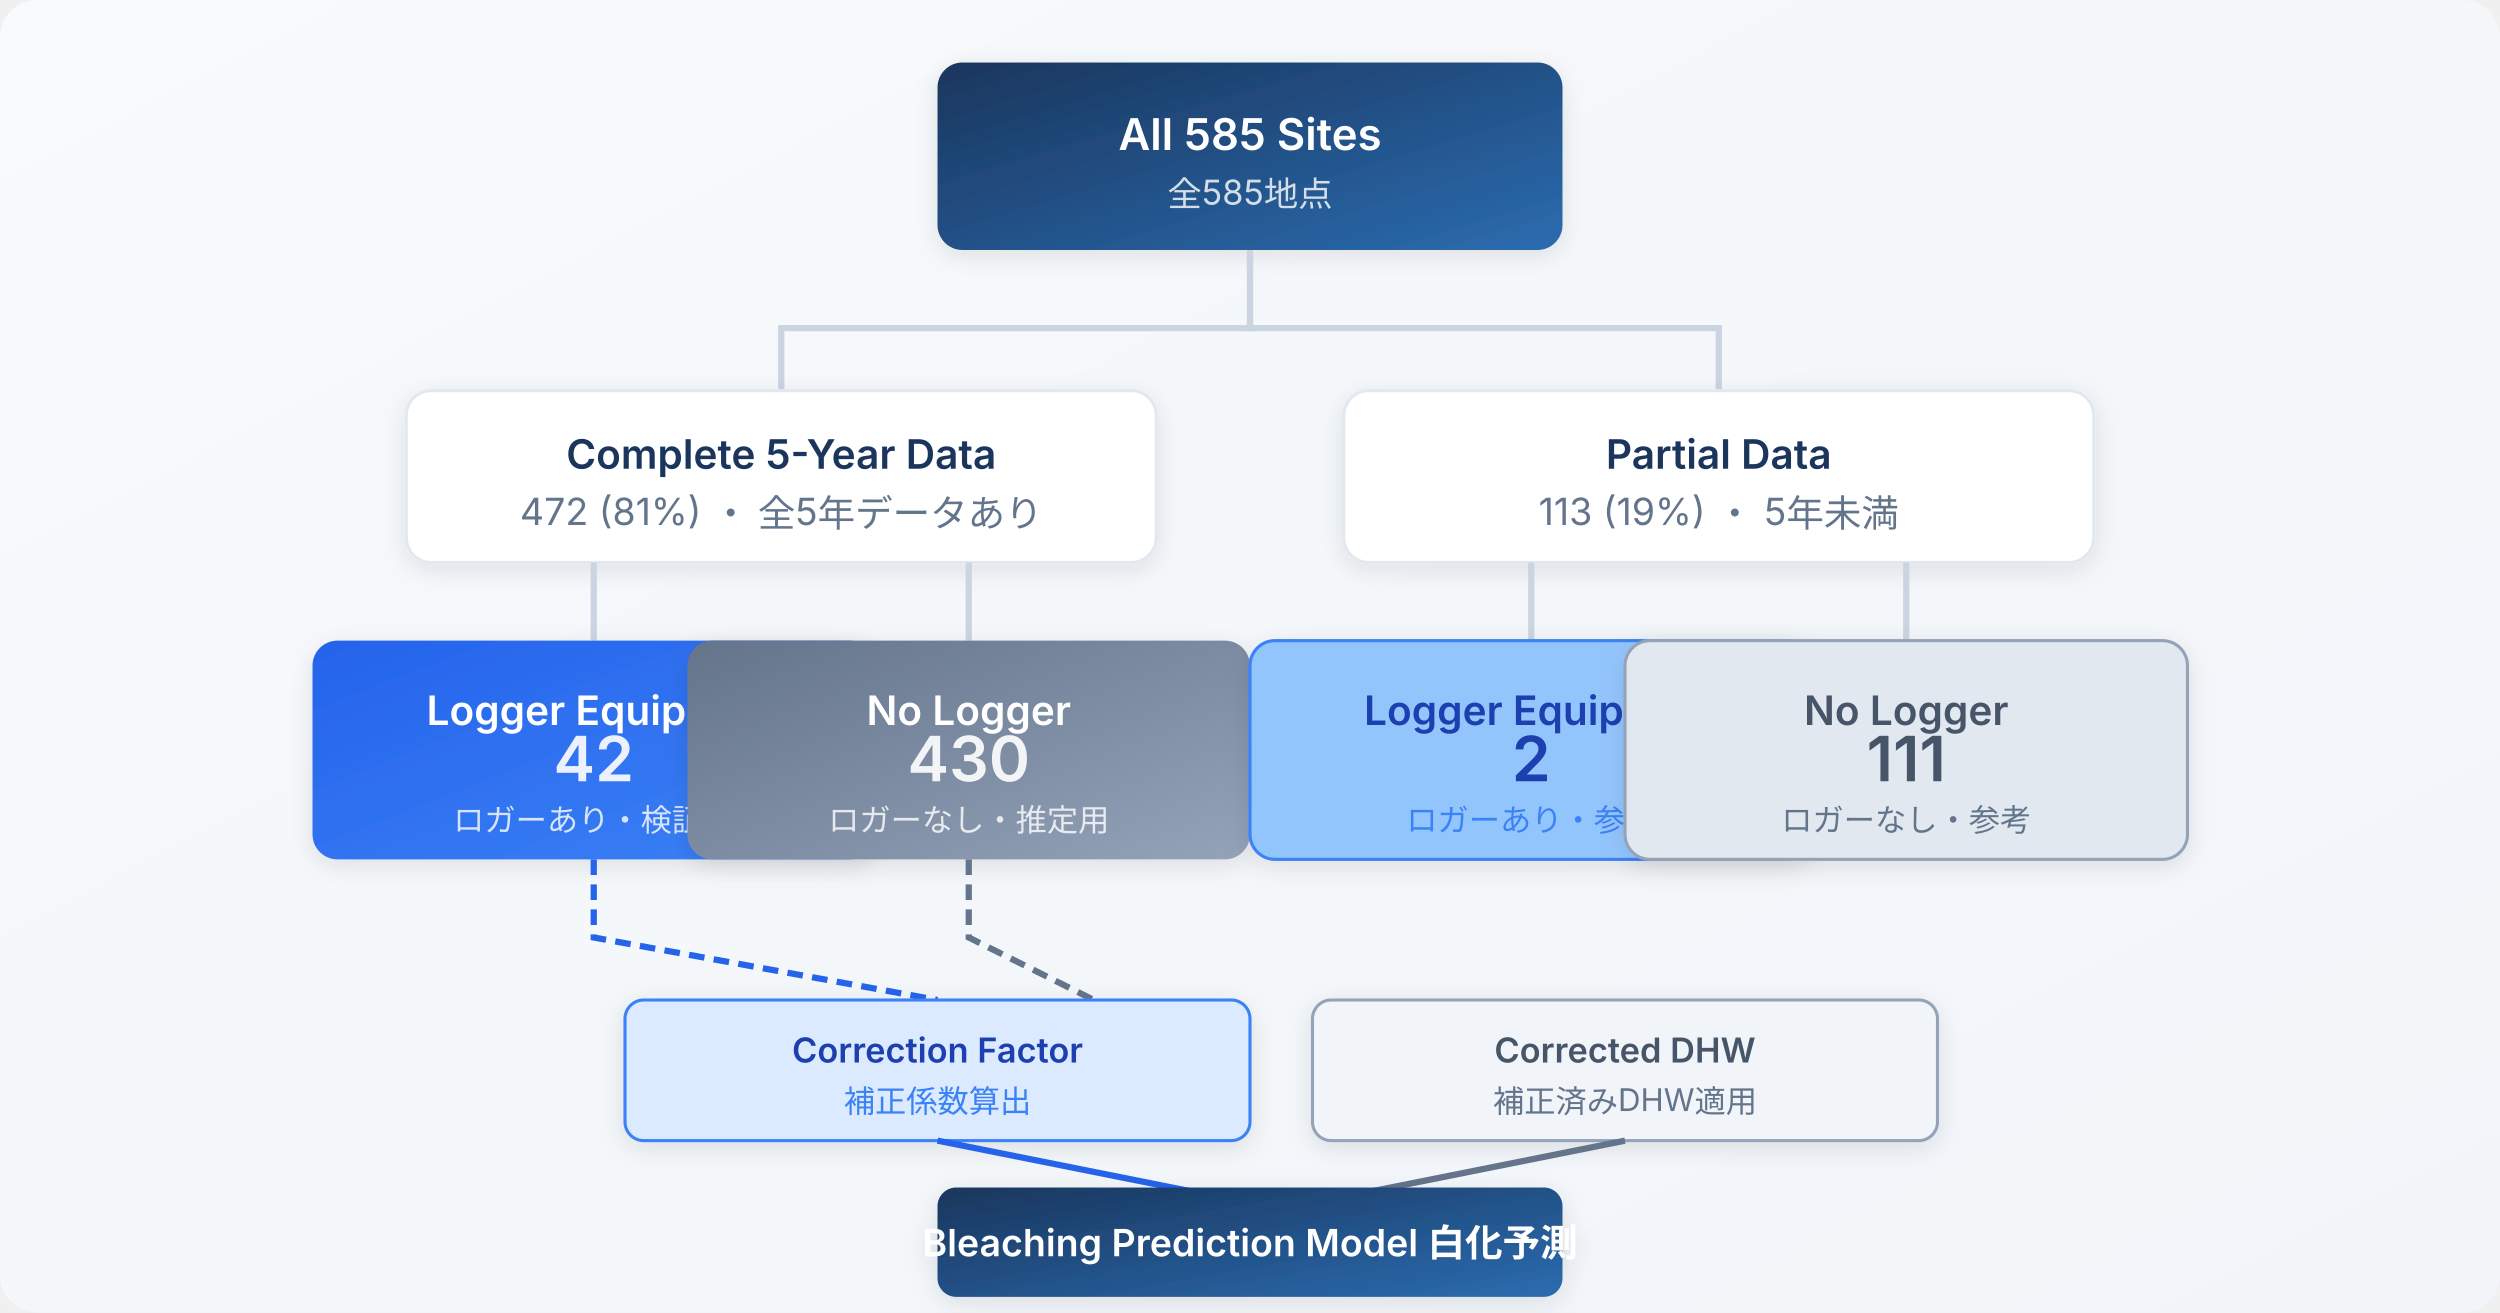
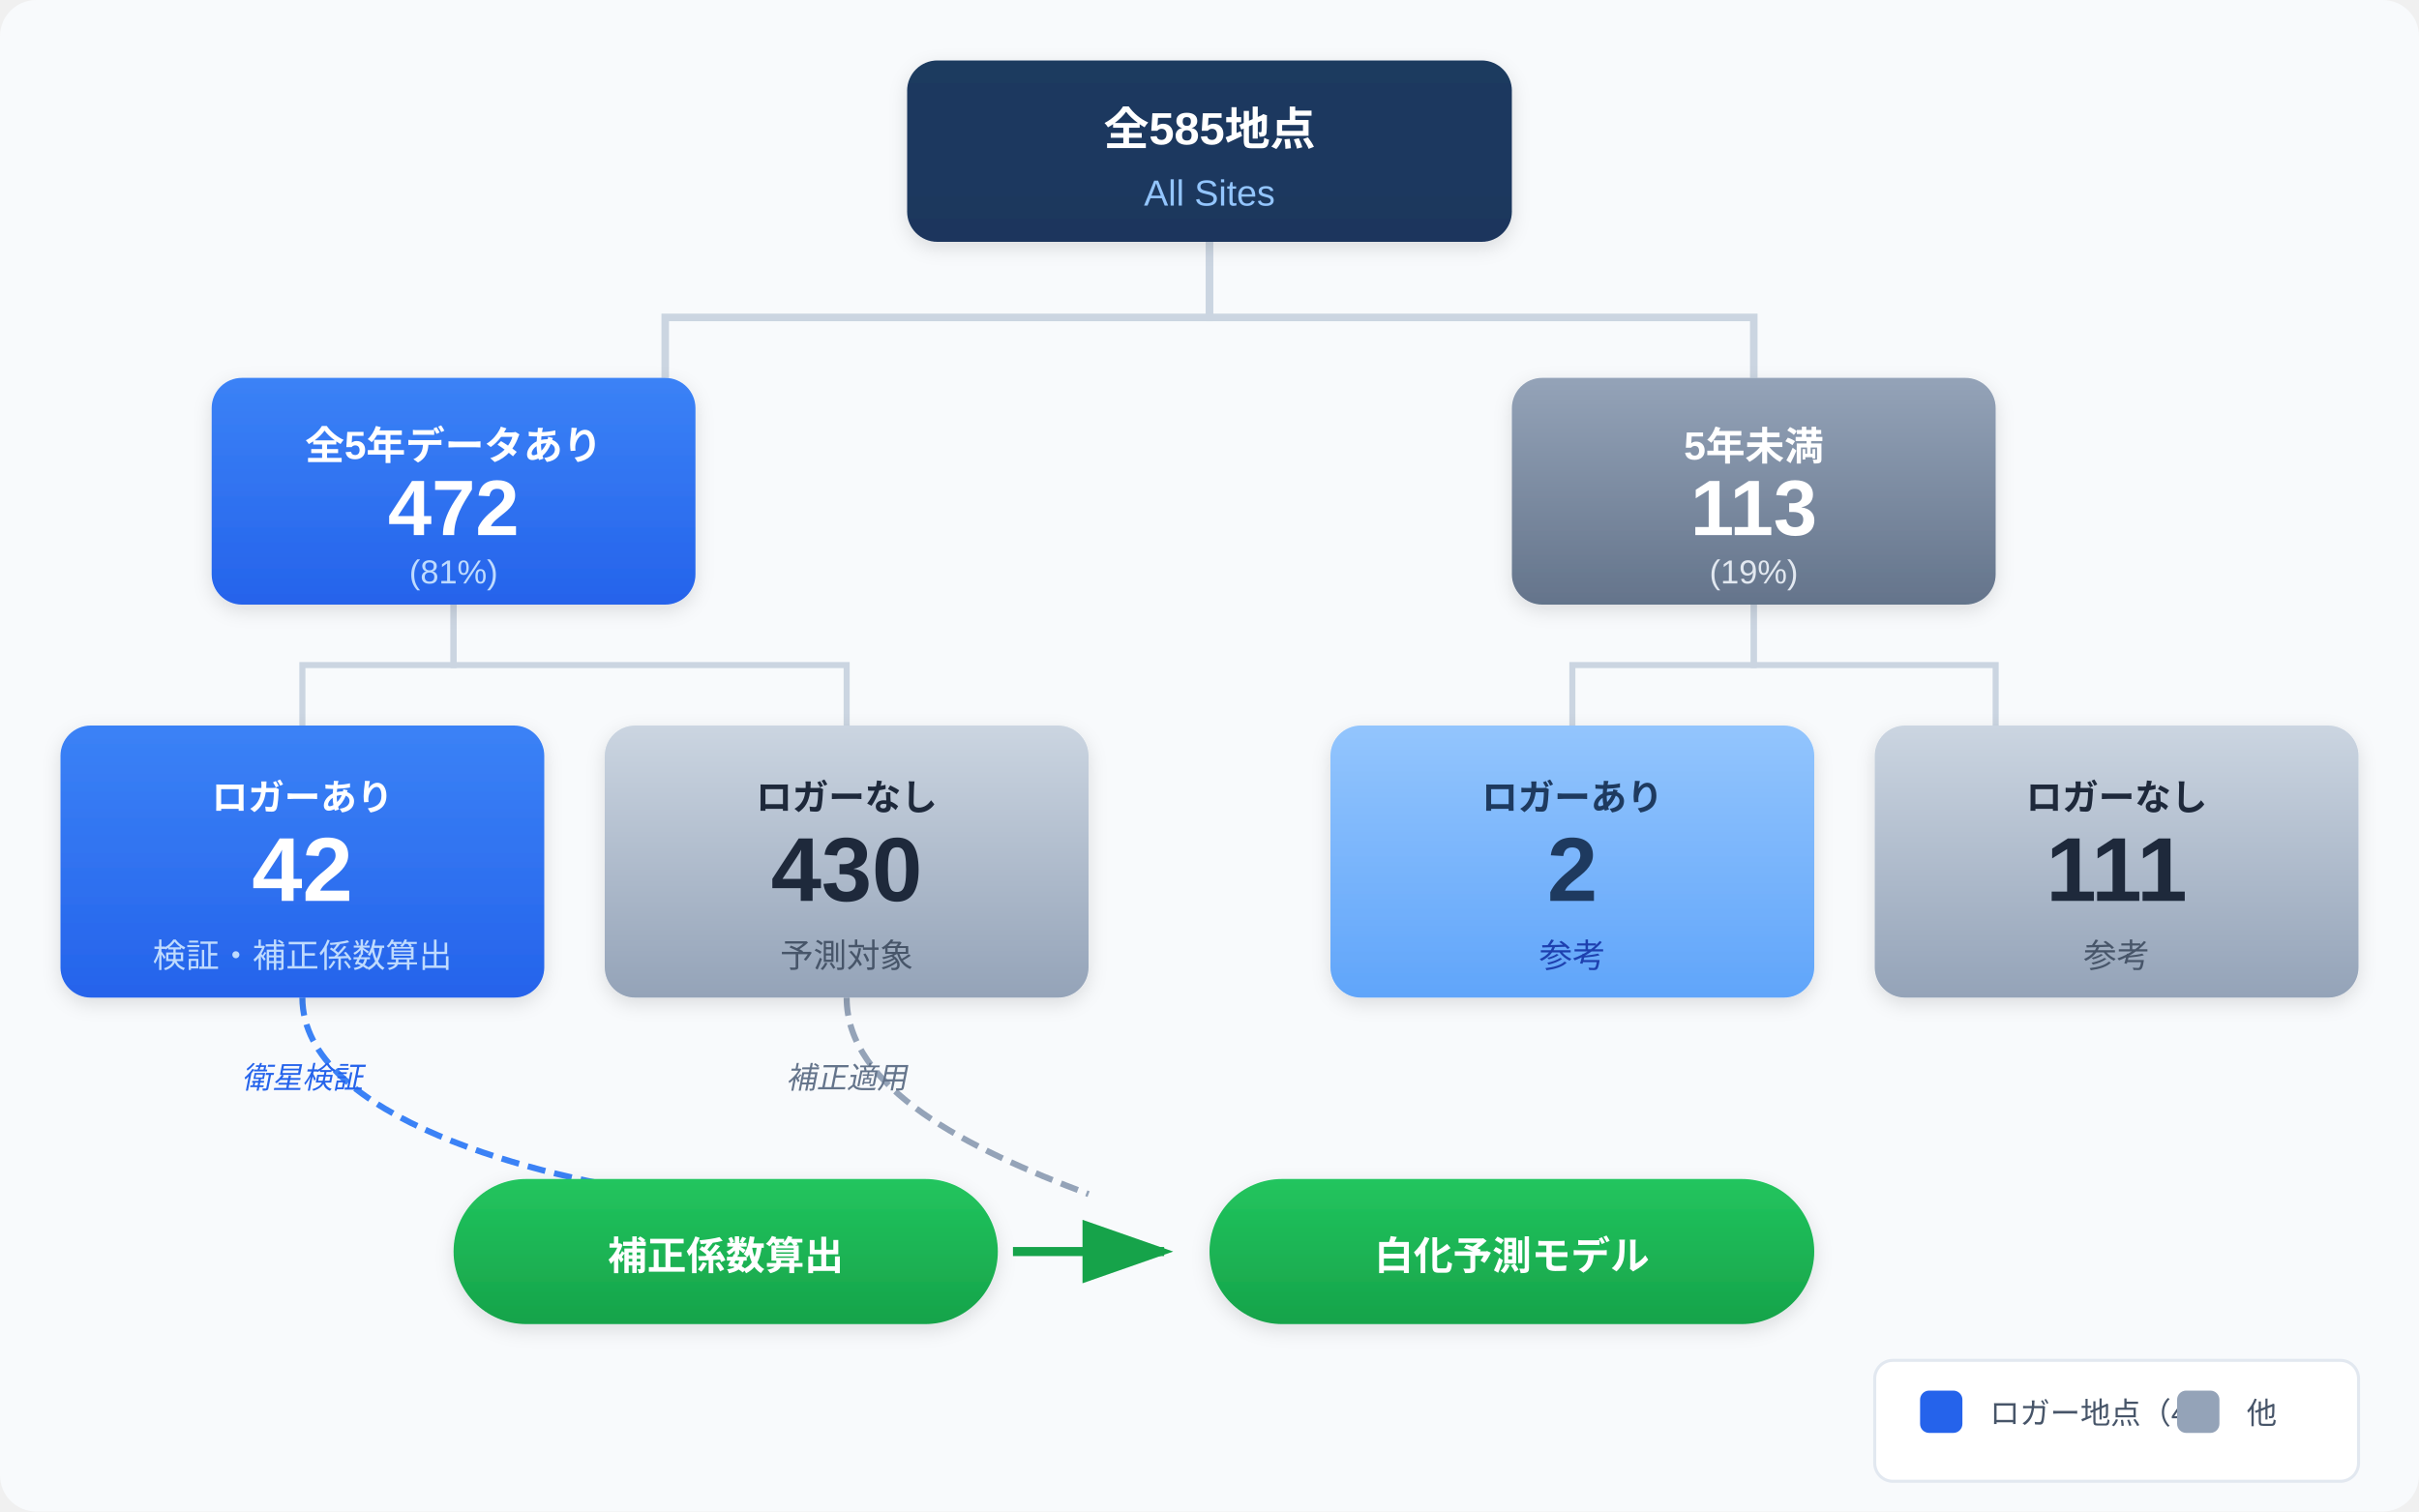
- <svg xmlns="http://www.w3.org/2000/svg" viewBox="0 0 800 420" font-family="'DM Sans', -apple-system, sans-serif">
+ <svg xmlns="http://www.w3.org/2000/svg" viewBox="0 0 800 500" font-family="'Helvetica Neue', Arial, 'Hiragino Kaku Gothic ProN', sans-serif">
  <defs>
-     <linearGradient id="bgGrad" x1="0%" y1="0%" x2="100%" y2="100%">
-       <stop offset="0%" style="stop-color:#f8fafc" />
-       <stop offset="100%" style="stop-color:#f1f5f9" />
+     <linearGradient id="blueGrad" x1="0%" y1="0%" x2="0%" y2="100%">
+       <stop offset="0%" style="stop-color:#3b82f6" />
+       <stop offset="100%" style="stop-color:#2563eb" />
    </linearGradient>
-     <linearGradient id="primaryGrad" x1="0%" y1="0%" x2="100%" y2="100%">
-       <stop offset="0%" style="stop-color:#1a365d" />
-       <stop offset="100%" style="stop-color:#2b6cb0" />
+     <linearGradient id="grayGrad" x1="0%" y1="0%" x2="0%" y2="100%">
+       <stop offset="0%" style="stop-color:#94a3b8" />
+       <stop offset="100%" style="stop-color:#64748b" />
    </linearGradient>
-     <linearGradient id="loggerGrad" x1="0%" y1="0%" x2="100%" y2="100%">
-       <stop offset="0%" style="stop-color:#2563eb" />
-       <stop offset="100%" style="stop-color:#3b82f6" />
+     <linearGradient id="lightBlueGrad" x1="0%" y1="0%" x2="0%" y2="100%">
+       <stop offset="0%" style="stop-color:#93c5fd" />
+       <stop offset="100%" style="stop-color:#60a5fa" />
    </linearGradient>
-     <linearGradient id="noLoggerGrad" x1="0%" y1="0%" x2="100%" y2="100%">
-       <stop offset="0%" style="stop-color:#64748b" />
+     <linearGradient id="lightGrayGrad" x1="0%" y1="0%" x2="0%" y2="100%">
+       <stop offset="0%" style="stop-color:#cbd5e1" />
      <stop offset="100%" style="stop-color:#94a3b8" />
    </linearGradient>
+     <linearGradient id="navyGrad" x1="0%" y1="0%" x2="0%" y2="100%">
+       <stop offset="0%" style="stop-color:#1e3a5f" />
+       <stop offset="100%" style="stop-color:#1a365d" />
+     </linearGradient>
+     <linearGradient id="greenGrad" x1="0%" y1="0%" x2="0%" y2="100%">
+       <stop offset="0%" style="stop-color:#22c55e" />
+       <stop offset="100%" style="stop-color:#16a34a" />
+     </linearGradient>
    <filter id="shadow" x="-20%" y="-20%" width="140%" height="140%">
-       <feDropShadow dx="0" dy="2" stdDeviation="4" flood-opacity="0.1" />
+       <feDropShadow dx="0" dy="2" stdDeviation="3" flood-color="#000" flood-opacity="0.12" />
    </filter>
+     <marker id="arrowhead" markerWidth="10" markerHeight="7" refX="9" refY="3.5" orient="auto">
+       <polygon points="0 0, 10 3.5, 0 7" fill="#16a34a" />
+     </marker>
  </defs>
-   <rect width="800" height="420" fill="url(#bgGrad)" rx="12" />
+   <rect width="800" height="500" fill="#f8fafc" rx="12" />
+   <path d="M 400 80 L 400 105 L 220 105 L 220 125" stroke="#cbd5e1" stroke-width="2.5" fill="none" />
+   <path d="M 400 80 L 400 105 L 580 105 L 580 125" stroke="#cbd5e1" stroke-width="2.5" fill="none" />
+   <path d="M 150 200 L 150 220 L 100 220 L 100 240" stroke="#cbd5e1" stroke-width="2" fill="none" />
+   <path d="M 150 200 L 150 220 L 280 220 L 280 240" stroke="#cbd5e1" stroke-width="2" fill="none" />
+   <path d="M 580 200 L 580 220 L 520 220 L 520 240" stroke="#cbd5e1" stroke-width="2" fill="none" />
+   <path d="M 580 200 L 580 220 L 660 220 L 660 240" stroke="#cbd5e1" stroke-width="2" fill="none" />
+   <path d="M 100 330 C 100 370, 180 390, 220 395" stroke="#3b82f6" stroke-width="2" fill="none" stroke-dasharray="6,3" />
+   <path d="M 280 330 C 280 360, 320 380, 360 395" stroke="#94a3b8" stroke-width="2" fill="none" stroke-dasharray="6,3" />
  <g filter="url(#shadow)">
-     <rect x="300" y="20" width="200" height="60" rx="8" fill="url(#primaryGrad)" />
-     <text x="400" y="48" text-anchor="middle" fill="white" font-size="14" font-weight="600">All 585 Sites</text>
-     <text x="400" y="66" text-anchor="middle" fill="rgba(255,255,255,0.8)" font-size="11">全585地点</text>
+     <rect x="300" y="20" width="200" height="60" rx="10" fill="url(#navyGrad)" />
  </g>
-   <path d="M400 80 L400 105 L250 105 L250 125" stroke="#cbd5e1" stroke-width="2" fill="none" />
-   <path d="M400 80 L400 105 L550 105 L550 125" stroke="#cbd5e1" stroke-width="2" fill="none" />
+   <text x="400" y="48" text-anchor="middle" fill="white" font-size="15" font-weight="600">全585地点</text>
+   <text x="400" y="68" text-anchor="middle" fill="#93c5fd" font-size="12">All Sites</text>
  <g filter="url(#shadow)">
-     <rect x="130" y="125" width="240" height="55" rx="8" fill="white" stroke="#e2e8f0" stroke-width="1" />
-     <text x="250" y="150" text-anchor="middle" fill="#1a365d" font-size="13" font-weight="600">Complete 5-Year Data</text>
-     <text x="250" y="168" text-anchor="middle" fill="#64748b" font-size="12">472 (81%) ・ 全5年データあり</text>
+     <rect x="70" y="125" width="160" height="75" rx="10" fill="url(#blueGrad)" />
  </g>
+   <text x="150" y="152" text-anchor="middle" fill="white" font-size="13" font-weight="600">全5年データあり</text>
+   <text x="150" y="177" text-anchor="middle" fill="white" font-size="26" font-weight="700">472</text>
+   <text x="150" y="193" text-anchor="middle" fill="#bfdbfe" font-size="11">(81%)</text>
  <g filter="url(#shadow)">
-     <rect x="430" y="125" width="240" height="55" rx="8" fill="white" stroke="#e2e8f0" stroke-width="1" />
-     <text x="550" y="150" text-anchor="middle" fill="#1a365d" font-size="13" font-weight="600">Partial Data</text>
-     <text x="550" y="168" text-anchor="middle" fill="#64748b" font-size="12">113 (19%) ・ 5年未満</text>
+     <rect x="500" y="125" width="160" height="75" rx="10" fill="url(#grayGrad)" />
  </g>
-   <path d="M190 180 L190 205" stroke="#cbd5e1" stroke-width="2" fill="none" />
-   <path d="M310 180 L310 205" stroke="#cbd5e1" stroke-width="2" fill="none" />
-   <path d="M490 180 L490 205" stroke="#cbd5e1" stroke-width="2" fill="none" />
-   <path d="M610 180 L610 205" stroke="#cbd5e1" stroke-width="2" fill="none" />
+   <text x="580" y="152" text-anchor="middle" fill="white" font-size="13" font-weight="600">5年未満</text>
+   <text x="580" y="177" text-anchor="middle" fill="white" font-size="26" font-weight="700">113</text>
+   <text x="580" y="193" text-anchor="middle" fill="#e2e8f0" font-size="11">(19%)</text>
  <g filter="url(#shadow)">
-     <rect x="100" y="205" width="180" height="70" rx="8" fill="url(#loggerGrad)" />
-     <text x="190" y="232" text-anchor="middle" fill="white" font-size="13" font-weight="600">Logger Equipped</text>
-     <text x="190" y="250" text-anchor="middle" fill="rgba(255,255,255,0.9)" font-size="20" font-weight="600">42</text>
-     <text x="190" y="266" text-anchor="middle" fill="rgba(255,255,255,0.8)" font-size="10">ロガーあり・検証用</text>
+     <rect x="20" y="240" width="160" height="90" rx="10" fill="url(#blueGrad)" />
  </g>
+   <text x="100" y="268" text-anchor="middle" fill="white" font-size="12" font-weight="600">ロガーあり</text>
+   <text x="100" y="298" text-anchor="middle" fill="white" font-size="30" font-weight="700">42</text>
+   <text x="100" y="320" text-anchor="middle" fill="#bfdbfe" font-size="11">検証・補正係数算出</text>
  <g filter="url(#shadow)">
-     <rect x="220" y="205" width="180" height="70" rx="8" fill="url(#noLoggerGrad)" />
-     <text x="310" y="232" text-anchor="middle" fill="white" font-size="13" font-weight="600">No Logger</text>
-     <text x="310" y="250" text-anchor="middle" fill="rgba(255,255,255,0.9)" font-size="20" font-weight="600">430</text>
-     <text x="310" y="266" text-anchor="middle" fill="rgba(255,255,255,0.8)" font-size="10">ロガーなし・推定用</text>
+     <rect x="200" y="240" width="160" height="90" rx="10" fill="url(#lightGrayGrad)" />
  </g>
+   <text x="280" y="268" text-anchor="middle" fill="#1e293b" font-size="12" font-weight="600">ロガーなし</text>
+   <text x="280" y="298" text-anchor="middle" fill="#1e293b" font-size="30" font-weight="700">430</text>
+   <text x="280" y="320" text-anchor="middle" fill="#475569" font-size="11">予測対象</text>
  <g filter="url(#shadow)">
-     <rect x="400" y="205" width="180" height="70" rx="8" fill="#93c5fd" stroke="#3b82f6" stroke-width="1" />
-     <text x="490" y="232" text-anchor="middle" fill="#1e40af" font-size="13" font-weight="600">Logger Equipped</text>
-     <text x="490" y="250" text-anchor="middle" fill="#1e40af" font-size="20" font-weight="600">2</text>
-     <text x="490" y="266" text-anchor="middle" fill="#3b82f6" font-size="10">ロガーあり・参考</text>
+     <rect x="440" y="240" width="160" height="90" rx="10" fill="url(#lightBlueGrad)" />
  </g>
+   <text x="520" y="268" text-anchor="middle" fill="#1e3a5f" font-size="12" font-weight="600">ロガーあり</text>
+   <text x="520" y="298" text-anchor="middle" fill="#1e3a5f" font-size="30" font-weight="700">2</text>
+   <text x="520" y="320" text-anchor="middle" fill="#1e40af" font-size="11">参考</text>
  <g filter="url(#shadow)">
-     <rect x="520" y="205" width="180" height="70" rx="8" fill="#e2e8f0" stroke="#94a3b8" stroke-width="1" />
-     <text x="610" y="232" text-anchor="middle" fill="#475569" font-size="13" font-weight="600">No Logger</text>
-     <text x="610" y="250" text-anchor="middle" fill="#475569" font-size="20" font-weight="600">111</text>
-     <text x="610" y="266" text-anchor="middle" fill="#64748b" font-size="10">ロガーなし・参考</text>
+     <rect x="620" y="240" width="160" height="90" rx="10" fill="url(#lightGrayGrad)" />
  </g>
-   <path d="M190 275 L190 300 L300 320" stroke="#2563eb" stroke-width="2" fill="none" stroke-dasharray="5,3" />
-   <path d="M310 275 L310 300 L350 320" stroke="#64748b" stroke-width="2" fill="none" stroke-dasharray="5,3" />
+   <text x="700" y="268" text-anchor="middle" fill="#1e293b" font-size="12" font-weight="600">ロガーなし</text>
+   <text x="700" y="298" text-anchor="middle" fill="#1e293b" font-size="30" font-weight="700">111</text>
+   <text x="700" y="320" text-anchor="middle" fill="#475569" font-size="11">参考</text>
  <g filter="url(#shadow)">
-     <rect x="200" y="320" width="200" height="45" rx="6" fill="#dbeafe" stroke="#3b82f6" stroke-width="1" />
-     <text x="300" y="340" text-anchor="middle" fill="#1e40af" font-size="11" font-weight="600">Correction Factor</text>
-     <text x="300" y="356" text-anchor="middle" fill="#3b82f6" font-size="10">補正係数算出</text>
+     <rect x="150" y="390" width="180" height="48" rx="24" fill="url(#greenGrad)" />
  </g>
+   <text x="240" y="420" text-anchor="middle" fill="white" font-size="13" font-weight="600">補正係数算出</text>
+   <line x1="335" y1="414" x2="385" y2="414" stroke="#16a34a" stroke-width="3" marker-end="url(#arrowhead)" />
  <g filter="url(#shadow)">
-     <rect x="420" y="320" width="200" height="45" rx="6" fill="#f1f5f9" stroke="#94a3b8" stroke-width="1" />
-     <text x="520" y="340" text-anchor="middle" fill="#475569" font-size="11" font-weight="600">Corrected DHW</text>
-     <text x="520" y="356" text-anchor="middle" fill="#64748b" font-size="10">補正済みDHW適用</text>
+     <rect x="400" y="390" width="200" height="48" rx="24" fill="url(#greenGrad)" />
  </g>
-   <path d="M300 365 L400 385" stroke="#2563eb" stroke-width="2" fill="none" />
-   <path d="M520 365 L420 385" stroke="#64748b" stroke-width="2" fill="none" />
-   <g filter="url(#shadow)">
-     <rect x="300" y="380" width="200" height="35" rx="6" fill="url(#primaryGrad)" />
-     <text x="400" y="402" text-anchor="middle" fill="white" font-size="12" font-weight="600">Bleaching Prediction Model 白化予測</text>
+   <text x="500" y="420" text-anchor="middle" fill="white" font-size="13" font-weight="600">白化予測モデル</text>
+   <text x="100" y="360" text-anchor="middle" fill="#2563eb" font-size="10" font-style="italic">衛星検証</text>
+   <text x="280" y="360" text-anchor="middle" fill="#64748b" font-size="10" font-style="italic">補正適用</text>
+   <g transform="translate(620, 450)">
+     <rect x="0" y="0" width="160" height="40" rx="6" fill="white" stroke="#e2e8f0" stroke-width="1" />
+     <rect x="15" y="10" width="14" height="14" rx="3" fill="#2563eb" />
+     <text x="38" y="21" fill="#475569" font-size="10">ロガー地点（44）</text>
+     <rect x="100" y="10" width="14" height="14" rx="3" fill="#94a3b8" />
+     <text x="123" y="21" fill="#475569" font-size="10">他</text>
  </g>
</svg>
